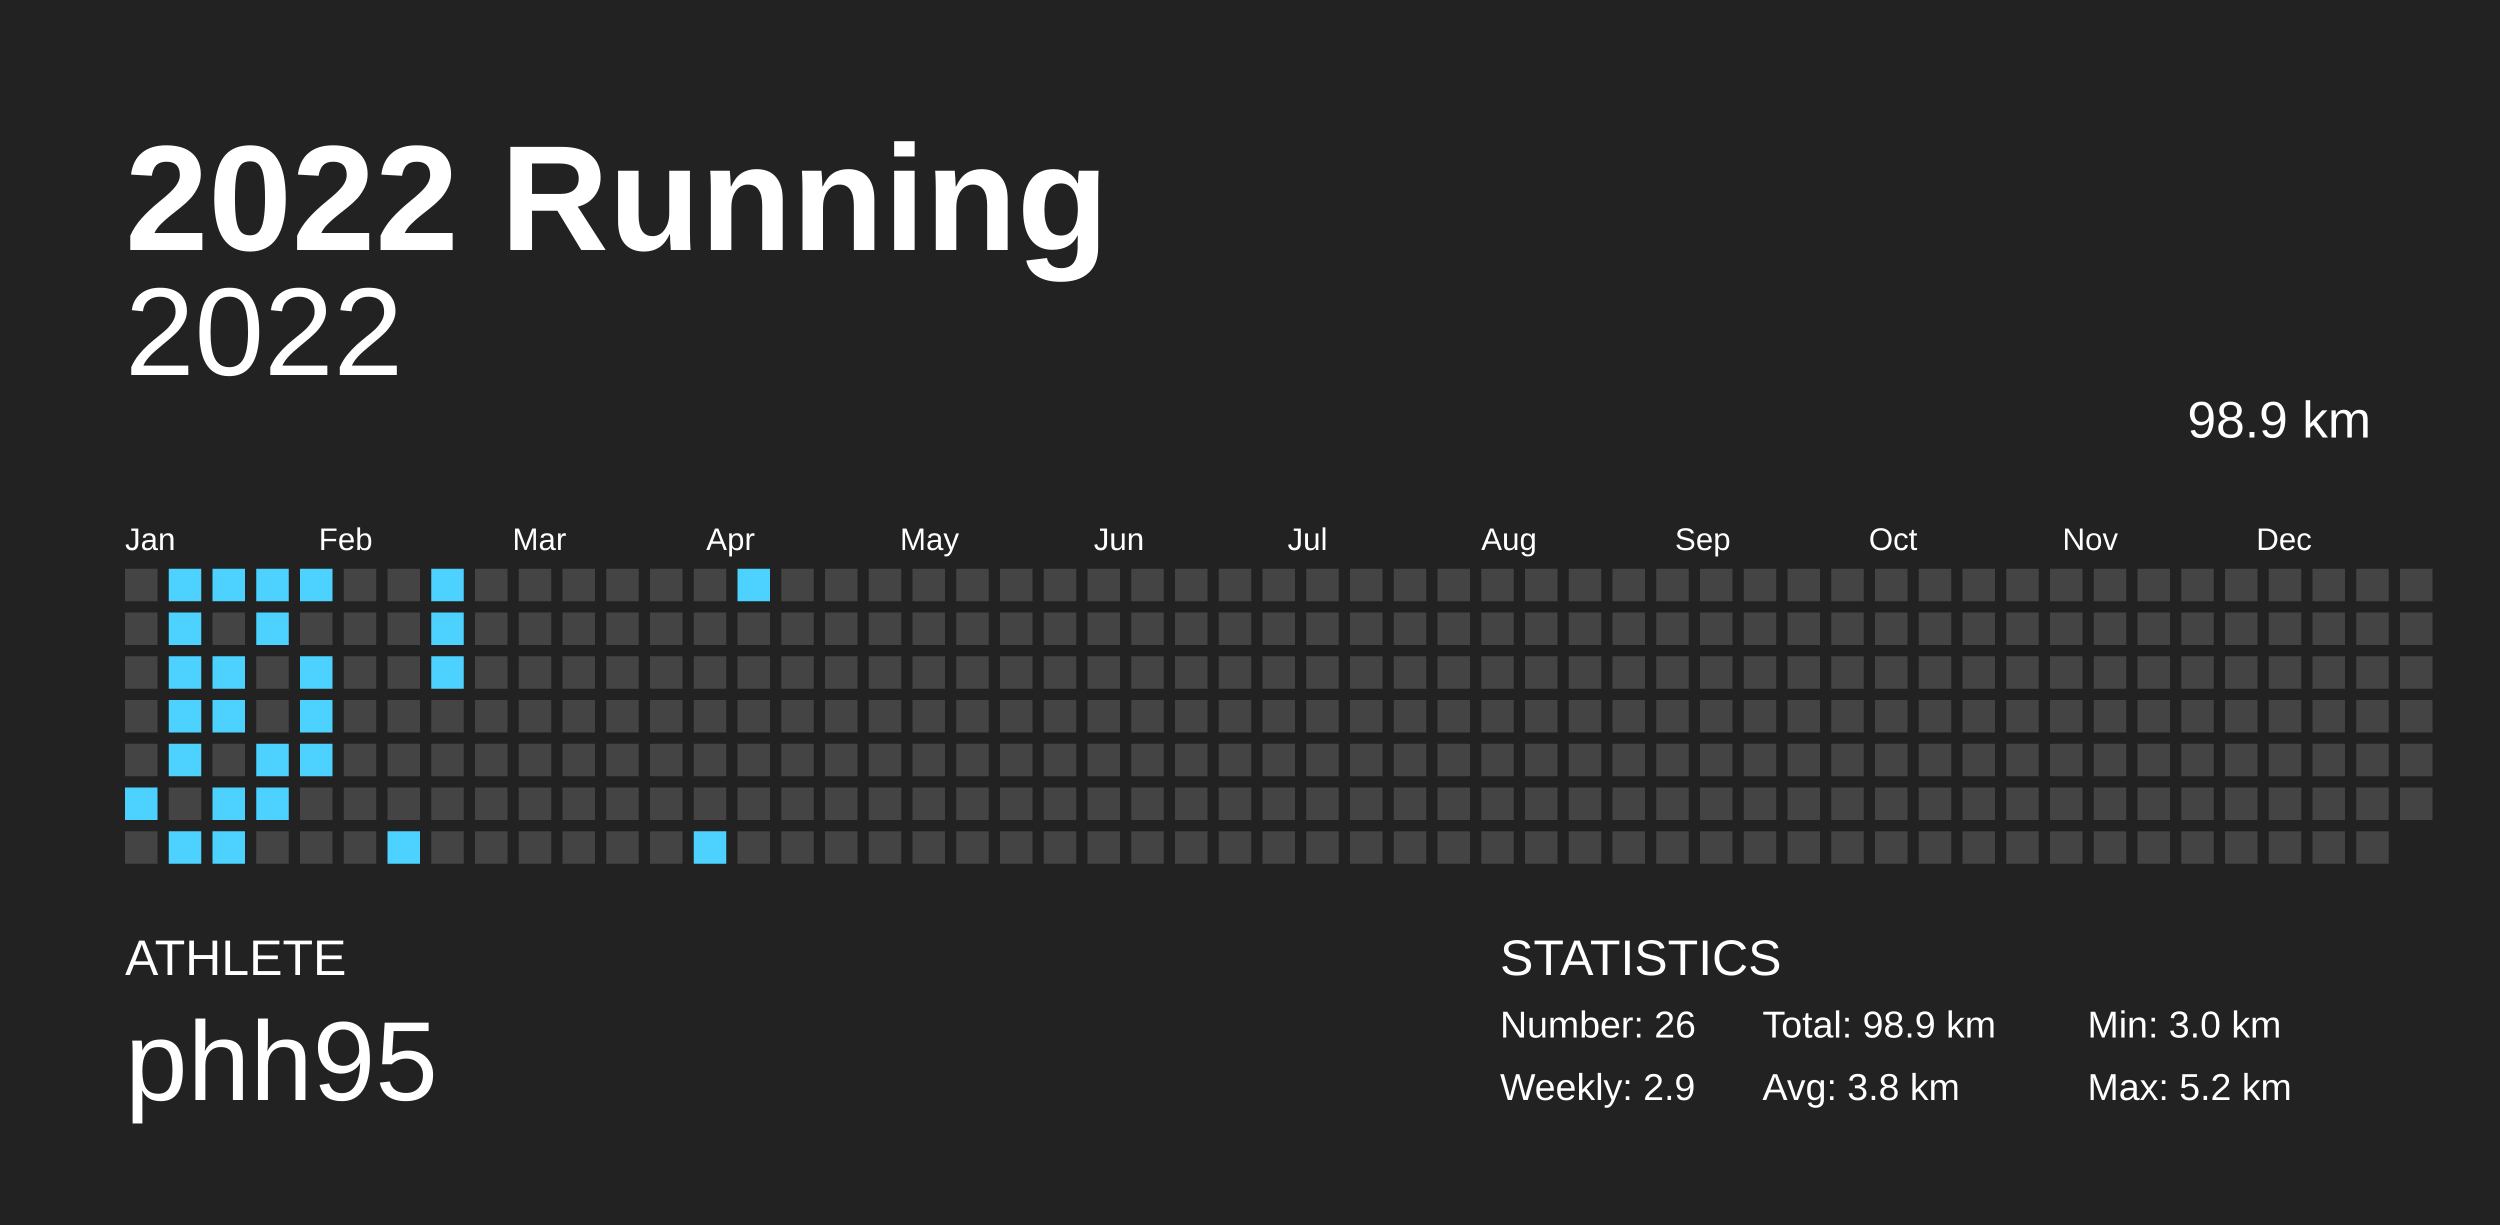
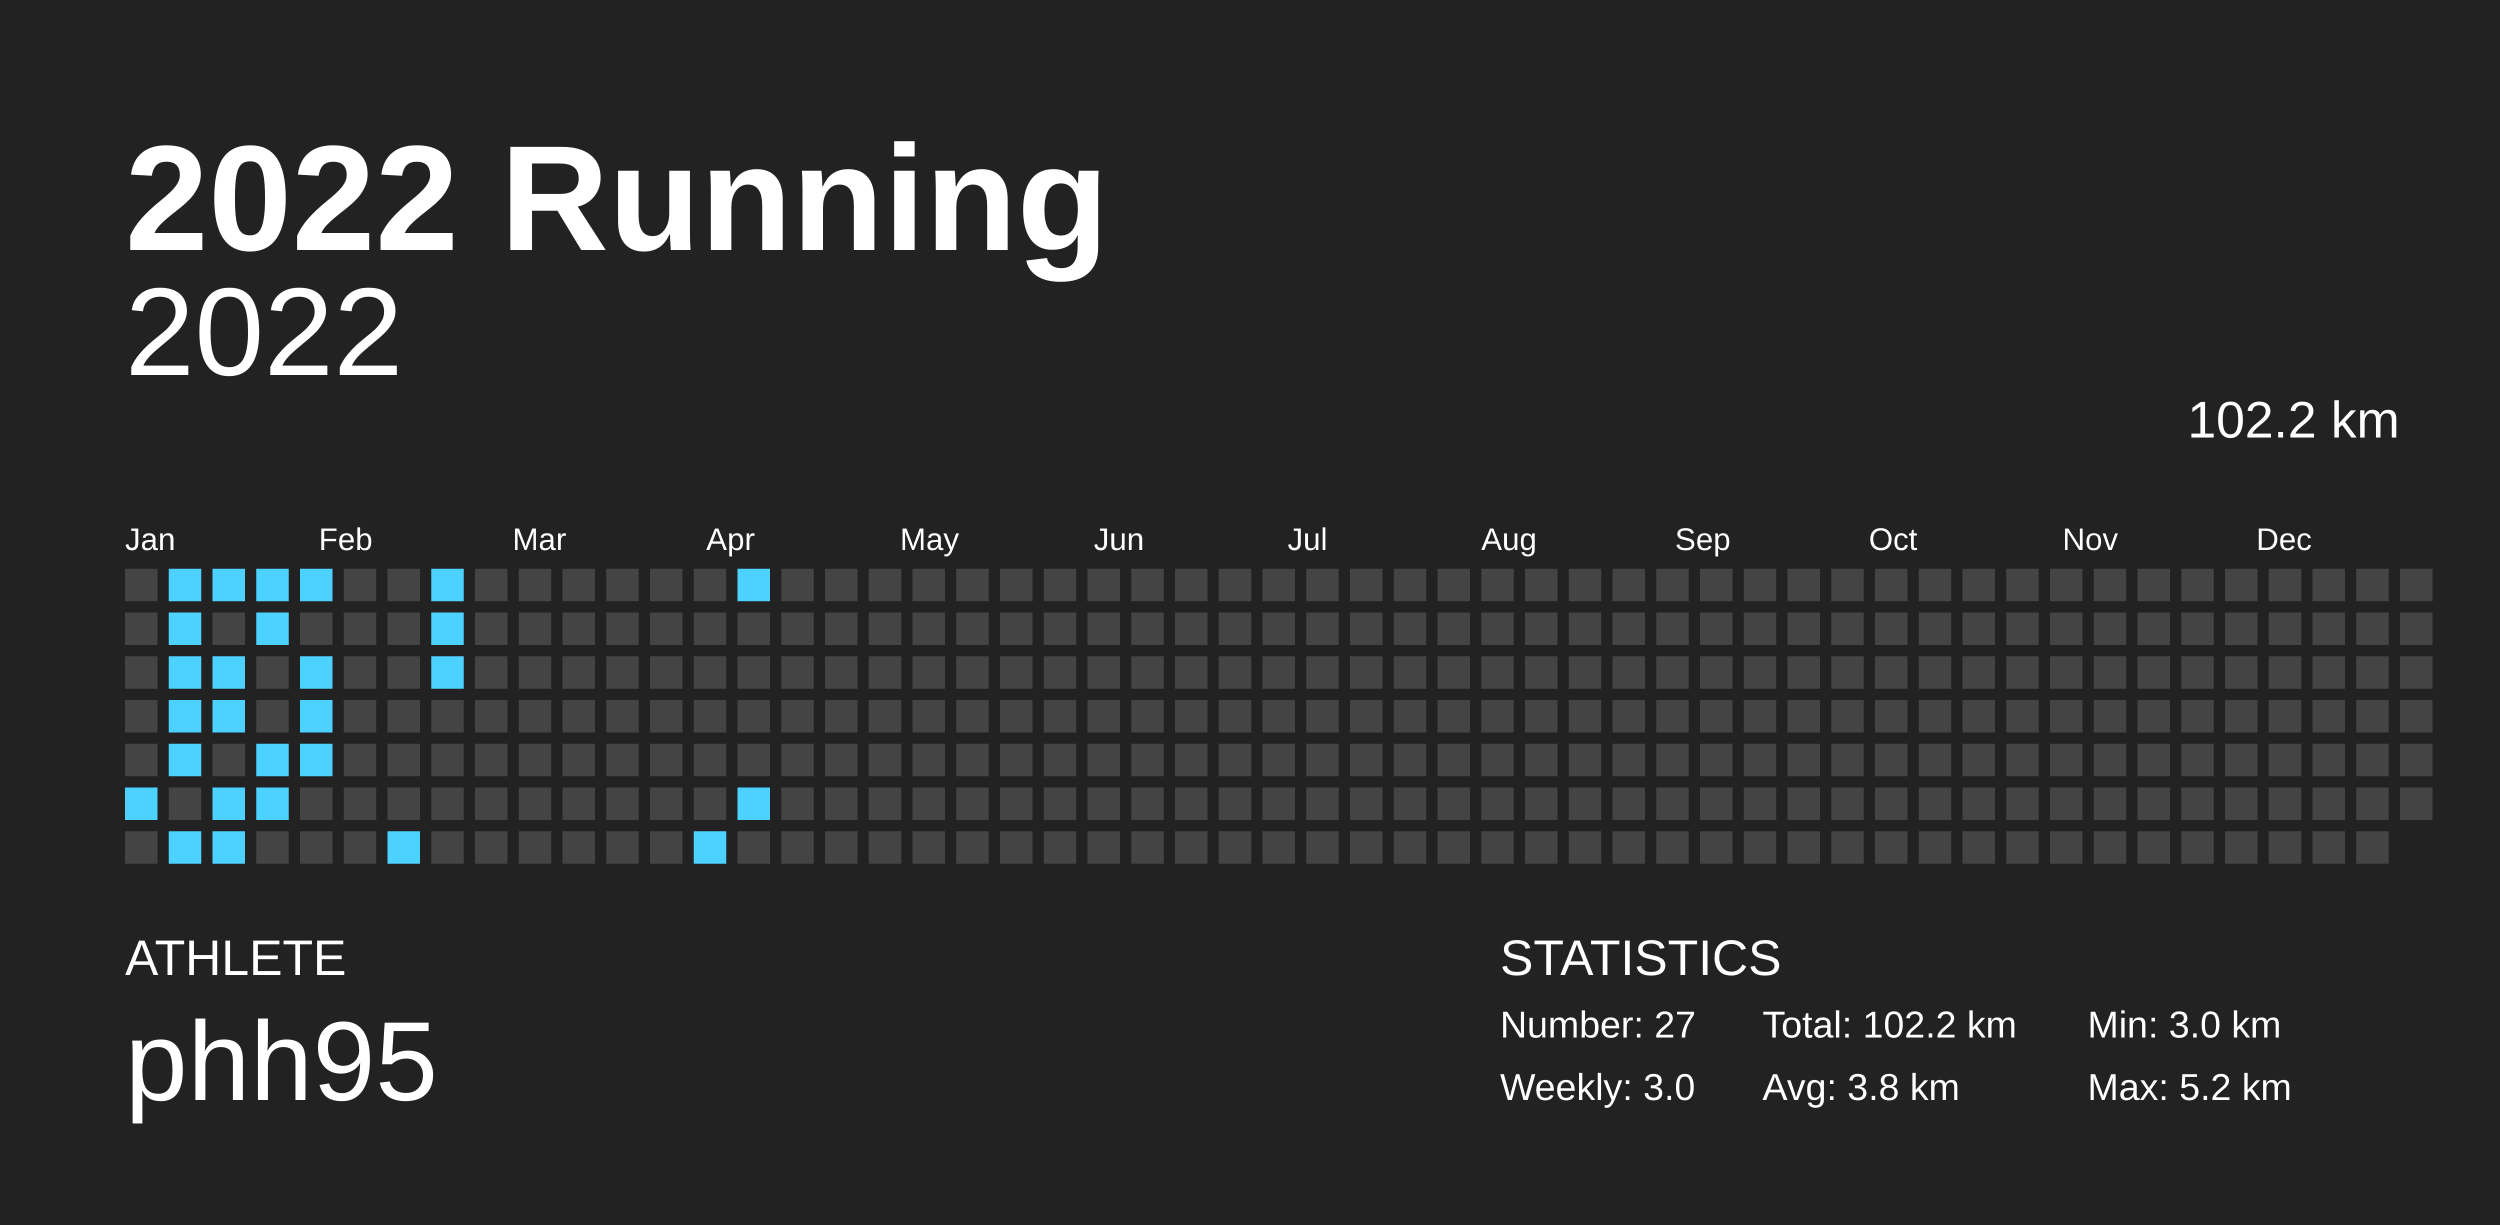
<svg xmlns="http://www.w3.org/2000/svg" baseProfile="full" height="98mm" version="1.1" viewBox="0,0,200,98" width="200mm">
  <defs />
  <rect fill="#222222" height="98" width="200" x="0" y="0" />
  <text fill="#FFFFFF" style="font-size:12px; font-family:Arial; font-weight:bold;" x="10" y="20">2022 Running</text>
  <text fill="#FFFFFF" style="font-size:4px; font-family:Arial" x="10" y="78">ATHLETE</text>
  <text fill="#FFFFFF" style="font-size:9px; font-family:Arial" x="10" y="88">phh95</text>
  <text fill="#FFFFFF" style="font-size:4px; font-family:Arial" x="120" y="78">STATISTICS</text>
-   <text fill="#FFFFFF" style="font-size:3px; font-family:Arial" x="120" y="83">Number: 26</text>
-   <text fill="#FFFFFF" style="font-size:3px; font-family:Arial" x="120" y="88">Weekly: 2.9</text>
-   <text fill="#FFFFFF" style="font-size:3px; font-family:Arial" x="141" y="83">Total: 98.9 km</text>
+   <text fill="#FFFFFF" style="font-size:3px; font-family:Arial" x="120" y="83">Number: 27</text>
+   <text fill="#FFFFFF" style="font-size:3px; font-family:Arial" x="120" y="88">Weekly: 3.0</text>
+   <text fill="#FFFFFF" style="font-size:3px; font-family:Arial" x="141" y="83">Total: 102.2 km</text>
  <text fill="#FFFFFF" style="font-size:3px; font-family:Arial" x="141" y="88">Avg: 3.8 km</text>
  <text fill="#FFFFFF" style="font-size:3px; font-family:Arial" x="167" y="83">Min: 3.0 km</text>
  <text fill="#FFFFFF" style="font-size:3px; font-family:Arial" x="167" y="88">Max: 5.2 km</text>
  <text alignment-baseline="hanging" fill="#FFFFFF" style="font-size:10.0px; font-family:Arial;" x="10" y="30">2022</text>
-   <text alignment-baseline="hanging" fill="#FFFFFF" style="font-size:4.125px; font-family:Arial;" x="175" y="35">98.9 km</text>
+   <text alignment-baseline="hanging" fill="#FFFFFF" style="font-size:4.125px; font-family:Arial;" x="175" y="35">102.2 km</text>
  <text fill="#FFFFFF" style="font-size:2.5px; font-family:Arial" x="10.0" y="44">Jan</text>
  <text fill="#FFFFFF" style="font-size:2.5px; font-family:Arial" x="25.5" y="44">Feb</text>
  <text fill="#FFFFFF" style="font-size:2.5px; font-family:Arial" x="41.0" y="44">Mar</text>
  <text fill="#FFFFFF" style="font-size:2.5px; font-family:Arial" x="56.5" y="44">Apr</text>
  <text fill="#FFFFFF" style="font-size:2.5px; font-family:Arial" x="72.0" y="44">May</text>
  <text fill="#FFFFFF" style="font-size:2.5px; font-family:Arial" x="87.5" y="44">Jun</text>
  <text fill="#FFFFFF" style="font-size:2.5px; font-family:Arial" x="103.0" y="44">Jul</text>
  <text fill="#FFFFFF" style="font-size:2.5px; font-family:Arial" x="118.5" y="44">Aug</text>
  <text fill="#FFFFFF" style="font-size:2.5px; font-family:Arial" x="134.0" y="44">Sep</text>
  <text fill="#FFFFFF" style="font-size:2.5px; font-family:Arial" x="149.5" y="44">Oct</text>
  <text fill="#FFFFFF" style="font-size:2.5px; font-family:Arial" x="165.0" y="44">Nov</text>
  <text fill="#FFFFFF" style="font-size:2.5px; font-family:Arial" x="180.5" y="44">Dec</text>
  <rect fill="#444444" height="2.6" width="2.6" x="10.0" y="45.5" />
  <rect fill="#444444" height="2.6" width="2.6" x="10.0" y="49.0" />
  <rect fill="#444444" height="2.6" width="2.6" x="10.0" y="52.5" />
  <rect fill="#444444" height="2.6" width="2.6" x="10.0" y="56.0" />
  <rect fill="#444444" height="2.6" width="2.6" x="10.0" y="59.5" />
  <rect fill="#4dd2ff" height="2.6" width="2.6" x="10.0" y="63.0" />
  <rect fill="#444444" height="2.6" width="2.6" x="10.0" y="66.5" />
  <rect fill="#4dd2ff" height="2.6" width="2.6" x="13.5" y="45.5" />
  <rect fill="#4dd2ff" height="2.6" width="2.6" x="13.5" y="49.0" />
  <rect fill="#4dd2ff" height="2.6" width="2.6" x="13.5" y="52.5" />
  <rect fill="#4dd2ff" height="2.6" width="2.6" x="13.5" y="56.0" />
  <rect fill="#4dd2ff" height="2.6" width="2.6" x="13.5" y="59.5" />
  <rect fill="#444444" height="2.6" width="2.6" x="13.5" y="63.0" />
  <rect fill="#4dd2ff" height="2.6" width="2.6" x="13.5" y="66.5" />
  <rect fill="#4dd2ff" height="2.6" width="2.6" x="17.0" y="45.5" />
  <rect fill="#444444" height="2.6" width="2.6" x="17.0" y="49.0" />
  <rect fill="#4dd2ff" height="2.6" width="2.6" x="17.0" y="52.5" />
  <rect fill="#4dd2ff" height="2.6" width="2.6" x="17.0" y="56.0" />
  <rect fill="#444444" height="2.6" width="2.6" x="17.0" y="59.5" />
  <rect fill="#4dd2ff" height="2.6" width="2.6" x="17.0" y="63.0" />
  <rect fill="#4dd2ff" height="2.6" width="2.6" x="17.0" y="66.5" />
  <rect fill="#4dd2ff" height="2.6" width="2.6" x="20.5" y="45.5" />
  <rect fill="#4dd2ff" height="2.6" width="2.6" x="20.5" y="49.0" />
  <rect fill="#444444" height="2.6" width="2.6" x="20.5" y="52.5" />
  <rect fill="#444444" height="2.6" width="2.6" x="20.5" y="56.0" />
  <rect fill="#4dd2ff" height="2.6" width="2.6" x="20.5" y="59.5" />
  <rect fill="#4dd2ff" height="2.6" width="2.6" x="20.5" y="63.0" />
  <rect fill="#444444" height="2.6" width="2.6" x="20.5" y="66.5" />
  <rect fill="#4dd2ff" height="2.6" width="2.6" x="24.0" y="45.5" />
  <rect fill="#444444" height="2.6" width="2.6" x="24.0" y="49.0" />
  <rect fill="#4dd2ff" height="2.6" width="2.6" x="24.0" y="52.5" />
  <rect fill="#4dd2ff" height="2.6" width="2.6" x="24.0" y="56.0" />
  <rect fill="#4dd2ff" height="2.6" width="2.6" x="24.0" y="59.5" />
  <rect fill="#444444" height="2.6" width="2.6" x="24.0" y="63.0" />
  <rect fill="#444444" height="2.6" width="2.6" x="24.0" y="66.5" />
  <rect fill="#444444" height="2.6" width="2.6" x="27.5" y="45.5" />
  <rect fill="#444444" height="2.6" width="2.6" x="27.5" y="49.0" />
  <rect fill="#444444" height="2.6" width="2.6" x="27.5" y="52.5" />
  <rect fill="#444444" height="2.6" width="2.6" x="27.5" y="56.0" />
  <rect fill="#444444" height="2.6" width="2.6" x="27.5" y="59.5" />
  <rect fill="#444444" height="2.6" width="2.6" x="27.5" y="63.0" />
  <rect fill="#444444" height="2.6" width="2.6" x="27.5" y="66.5" />
  <rect fill="#444444" height="2.6" width="2.6" x="31.0" y="45.5" />
  <rect fill="#444444" height="2.6" width="2.6" x="31.0" y="49.0" />
  <rect fill="#444444" height="2.6" width="2.6" x="31.0" y="52.5" />
  <rect fill="#444444" height="2.6" width="2.6" x="31.0" y="56.0" />
  <rect fill="#444444" height="2.6" width="2.6" x="31.0" y="59.5" />
  <rect fill="#444444" height="2.6" width="2.6" x="31.0" y="63.0" />
  <rect fill="#4dd2ff" height="2.6" width="2.6" x="31.0" y="66.5" />
  <rect fill="#4dd2ff" height="2.6" width="2.6" x="34.5" y="45.5" />
  <rect fill="#4dd2ff" height="2.6" width="2.6" x="34.5" y="49.0" />
  <rect fill="#4dd2ff" height="2.6" width="2.6" x="34.5" y="52.5" />
  <rect fill="#444444" height="2.6" width="2.6" x="34.5" y="56.0" />
  <rect fill="#444444" height="2.6" width="2.6" x="34.5" y="59.5" />
  <rect fill="#444444" height="2.6" width="2.6" x="34.5" y="63.0" />
  <rect fill="#444444" height="2.6" width="2.6" x="34.5" y="66.5" />
  <rect fill="#444444" height="2.6" width="2.6" x="38.0" y="45.5" />
  <rect fill="#444444" height="2.6" width="2.6" x="38.0" y="49.0" />
  <rect fill="#444444" height="2.6" width="2.6" x="38.0" y="52.5" />
  <rect fill="#444444" height="2.6" width="2.6" x="38.0" y="56.0" />
  <rect fill="#444444" height="2.6" width="2.6" x="38.0" y="59.5" />
  <rect fill="#444444" height="2.6" width="2.6" x="38.0" y="63.0" />
  <rect fill="#444444" height="2.6" width="2.6" x="38.0" y="66.5" />
  <rect fill="#444444" height="2.6" width="2.6" x="41.5" y="45.5" />
  <rect fill="#444444" height="2.6" width="2.6" x="41.5" y="49.0" />
  <rect fill="#444444" height="2.6" width="2.6" x="41.5" y="52.5" />
  <rect fill="#444444" height="2.6" width="2.6" x="41.5" y="56.0" />
  <rect fill="#444444" height="2.6" width="2.6" x="41.5" y="59.5" />
  <rect fill="#444444" height="2.6" width="2.6" x="41.5" y="63.0" />
  <rect fill="#444444" height="2.6" width="2.6" x="41.5" y="66.5" />
  <rect fill="#444444" height="2.6" width="2.6" x="45.0" y="45.5" />
  <rect fill="#444444" height="2.6" width="2.6" x="45.0" y="49.0" />
  <rect fill="#444444" height="2.6" width="2.6" x="45.0" y="52.5" />
  <rect fill="#444444" height="2.6" width="2.6" x="45.0" y="56.0" />
  <rect fill="#444444" height="2.6" width="2.6" x="45.0" y="59.5" />
  <rect fill="#444444" height="2.6" width="2.6" x="45.0" y="63.0" />
  <rect fill="#444444" height="2.6" width="2.6" x="45.0" y="66.5" />
  <rect fill="#444444" height="2.6" width="2.6" x="48.5" y="45.5" />
  <rect fill="#444444" height="2.6" width="2.6" x="48.5" y="49.0" />
  <rect fill="#444444" height="2.6" width="2.6" x="48.5" y="52.5" />
  <rect fill="#444444" height="2.6" width="2.6" x="48.5" y="56.0" />
  <rect fill="#444444" height="2.6" width="2.6" x="48.5" y="59.5" />
  <rect fill="#444444" height="2.6" width="2.6" x="48.5" y="63.0" />
  <rect fill="#444444" height="2.6" width="2.6" x="48.5" y="66.5" />
  <rect fill="#444444" height="2.6" width="2.6" x="52.0" y="45.5" />
  <rect fill="#444444" height="2.6" width="2.6" x="52.0" y="49.0" />
  <rect fill="#444444" height="2.6" width="2.6" x="52.0" y="52.5" />
  <rect fill="#444444" height="2.6" width="2.6" x="52.0" y="56.0" />
  <rect fill="#444444" height="2.6" width="2.6" x="52.0" y="59.5" />
  <rect fill="#444444" height="2.6" width="2.6" x="52.0" y="63.0" />
  <rect fill="#444444" height="2.6" width="2.6" x="52.0" y="66.5" />
  <rect fill="#444444" height="2.6" width="2.6" x="55.5" y="45.5" />
  <rect fill="#444444" height="2.6" width="2.6" x="55.5" y="49.0" />
  <rect fill="#444444" height="2.6" width="2.6" x="55.5" y="52.5" />
  <rect fill="#444444" height="2.6" width="2.6" x="55.5" y="56.0" />
  <rect fill="#444444" height="2.6" width="2.6" x="55.5" y="59.5" />
  <rect fill="#444444" height="2.6" width="2.6" x="55.5" y="63.0" />
  <rect fill="#4dd2ff" height="2.6" width="2.6" x="55.5" y="66.5" />
  <rect fill="#4dd2ff" height="2.6" width="2.6" x="59.0" y="45.5" />
  <rect fill="#444444" height="2.6" width="2.6" x="59.0" y="49.0" />
  <rect fill="#444444" height="2.6" width="2.6" x="59.0" y="52.5" />
  <rect fill="#444444" height="2.6" width="2.6" x="59.0" y="56.0" />
  <rect fill="#444444" height="2.6" width="2.6" x="59.0" y="59.5" />
-   <rect fill="#444444" height="2.6" width="2.6" x="59.0" y="63.0" />
+   <rect fill="#4dd2ff" height="2.6" width="2.6" x="59.0" y="63.0" />
  <rect fill="#444444" height="2.6" width="2.6" x="59.0" y="66.5" />
  <rect fill="#444444" height="2.6" width="2.6" x="62.5" y="45.5" />
  <rect fill="#444444" height="2.6" width="2.6" x="62.5" y="49.0" />
  <rect fill="#444444" height="2.6" width="2.6" x="62.5" y="52.5" />
  <rect fill="#444444" height="2.6" width="2.6" x="62.5" y="56.0" />
  <rect fill="#444444" height="2.6" width="2.6" x="62.5" y="59.5" />
  <rect fill="#444444" height="2.6" width="2.6" x="62.5" y="63.0" />
  <rect fill="#444444" height="2.6" width="2.6" x="62.5" y="66.5" />
  <rect fill="#444444" height="2.6" width="2.6" x="66.0" y="45.5" />
  <rect fill="#444444" height="2.6" width="2.6" x="66.0" y="49.0" />
  <rect fill="#444444" height="2.6" width="2.6" x="66.0" y="52.5" />
  <rect fill="#444444" height="2.6" width="2.6" x="66.0" y="56.0" />
  <rect fill="#444444" height="2.6" width="2.6" x="66.0" y="59.5" />
  <rect fill="#444444" height="2.6" width="2.6" x="66.0" y="63.0" />
  <rect fill="#444444" height="2.6" width="2.6" x="66.0" y="66.5" />
  <rect fill="#444444" height="2.6" width="2.6" x="69.5" y="45.5" />
  <rect fill="#444444" height="2.6" width="2.6" x="69.5" y="49.0" />
  <rect fill="#444444" height="2.6" width="2.6" x="69.5" y="52.5" />
  <rect fill="#444444" height="2.6" width="2.6" x="69.5" y="56.0" />
  <rect fill="#444444" height="2.6" width="2.6" x="69.5" y="59.5" />
  <rect fill="#444444" height="2.6" width="2.6" x="69.5" y="63.0" />
  <rect fill="#444444" height="2.6" width="2.6" x="69.5" y="66.5" />
  <rect fill="#444444" height="2.6" width="2.6" x="73.0" y="45.5" />
  <rect fill="#444444" height="2.6" width="2.6" x="73.0" y="49.0" />
  <rect fill="#444444" height="2.6" width="2.6" x="73.0" y="52.5" />
  <rect fill="#444444" height="2.6" width="2.6" x="73.0" y="56.0" />
  <rect fill="#444444" height="2.6" width="2.6" x="73.0" y="59.5" />
  <rect fill="#444444" height="2.6" width="2.6" x="73.0" y="63.0" />
  <rect fill="#444444" height="2.6" width="2.6" x="73.0" y="66.5" />
  <rect fill="#444444" height="2.6" width="2.6" x="76.5" y="45.5" />
  <rect fill="#444444" height="2.6" width="2.6" x="76.5" y="49.0" />
  <rect fill="#444444" height="2.6" width="2.6" x="76.5" y="52.5" />
  <rect fill="#444444" height="2.6" width="2.6" x="76.5" y="56.0" />
  <rect fill="#444444" height="2.6" width="2.6" x="76.5" y="59.5" />
  <rect fill="#444444" height="2.6" width="2.6" x="76.5" y="63.0" />
  <rect fill="#444444" height="2.6" width="2.6" x="76.5" y="66.5" />
  <rect fill="#444444" height="2.6" width="2.6" x="80.0" y="45.5" />
  <rect fill="#444444" height="2.6" width="2.6" x="80.0" y="49.0" />
  <rect fill="#444444" height="2.6" width="2.6" x="80.0" y="52.5" />
  <rect fill="#444444" height="2.6" width="2.6" x="80.0" y="56.0" />
  <rect fill="#444444" height="2.6" width="2.6" x="80.0" y="59.5" />
  <rect fill="#444444" height="2.6" width="2.6" x="80.0" y="63.0" />
  <rect fill="#444444" height="2.6" width="2.6" x="80.0" y="66.5" />
  <rect fill="#444444" height="2.6" width="2.6" x="83.5" y="45.5" />
  <rect fill="#444444" height="2.6" width="2.6" x="83.5" y="49.0" />
  <rect fill="#444444" height="2.6" width="2.6" x="83.5" y="52.5" />
  <rect fill="#444444" height="2.6" width="2.6" x="83.5" y="56.0" />
  <rect fill="#444444" height="2.6" width="2.6" x="83.5" y="59.5" />
  <rect fill="#444444" height="2.6" width="2.6" x="83.5" y="63.0" />
  <rect fill="#444444" height="2.6" width="2.6" x="83.5" y="66.5" />
  <rect fill="#444444" height="2.6" width="2.6" x="87.0" y="45.5" />
  <rect fill="#444444" height="2.6" width="2.6" x="87.0" y="49.0" />
  <rect fill="#444444" height="2.6" width="2.6" x="87.0" y="52.5" />
  <rect fill="#444444" height="2.6" width="2.6" x="87.0" y="56.0" />
  <rect fill="#444444" height="2.6" width="2.6" x="87.0" y="59.5" />
  <rect fill="#444444" height="2.6" width="2.6" x="87.0" y="63.0" />
  <rect fill="#444444" height="2.6" width="2.6" x="87.0" y="66.5" />
  <rect fill="#444444" height="2.6" width="2.6" x="90.5" y="45.5" />
  <rect fill="#444444" height="2.6" width="2.6" x="90.5" y="49.0" />
  <rect fill="#444444" height="2.6" width="2.6" x="90.5" y="52.5" />
  <rect fill="#444444" height="2.6" width="2.6" x="90.5" y="56.0" />
  <rect fill="#444444" height="2.6" width="2.6" x="90.5" y="59.5" />
  <rect fill="#444444" height="2.6" width="2.6" x="90.5" y="63.0" />
  <rect fill="#444444" height="2.6" width="2.6" x="90.5" y="66.5" />
  <rect fill="#444444" height="2.6" width="2.6" x="94.0" y="45.5" />
  <rect fill="#444444" height="2.6" width="2.6" x="94.0" y="49.0" />
  <rect fill="#444444" height="2.6" width="2.6" x="94.0" y="52.5" />
  <rect fill="#444444" height="2.6" width="2.6" x="94.0" y="56.0" />
  <rect fill="#444444" height="2.6" width="2.6" x="94.0" y="59.5" />
  <rect fill="#444444" height="2.6" width="2.6" x="94.0" y="63.0" />
  <rect fill="#444444" height="2.6" width="2.6" x="94.0" y="66.5" />
  <rect fill="#444444" height="2.6" width="2.6" x="97.5" y="45.5" />
  <rect fill="#444444" height="2.6" width="2.6" x="97.5" y="49.0" />
  <rect fill="#444444" height="2.6" width="2.6" x="97.5" y="52.5" />
  <rect fill="#444444" height="2.6" width="2.6" x="97.5" y="56.0" />
  <rect fill="#444444" height="2.6" width="2.6" x="97.5" y="59.5" />
  <rect fill="#444444" height="2.6" width="2.6" x="97.5" y="63.0" />
  <rect fill="#444444" height="2.6" width="2.6" x="97.5" y="66.5" />
  <rect fill="#444444" height="2.6" width="2.6" x="101.0" y="45.5" />
  <rect fill="#444444" height="2.6" width="2.6" x="101.0" y="49.0" />
  <rect fill="#444444" height="2.6" width="2.6" x="101.0" y="52.5" />
  <rect fill="#444444" height="2.6" width="2.6" x="101.0" y="56.0" />
  <rect fill="#444444" height="2.6" width="2.6" x="101.0" y="59.5" />
  <rect fill="#444444" height="2.6" width="2.6" x="101.0" y="63.0" />
  <rect fill="#444444" height="2.6" width="2.6" x="101.0" y="66.5" />
  <rect fill="#444444" height="2.6" width="2.6" x="104.5" y="45.5" />
  <rect fill="#444444" height="2.6" width="2.6" x="104.5" y="49.0" />
  <rect fill="#444444" height="2.6" width="2.6" x="104.5" y="52.5" />
  <rect fill="#444444" height="2.6" width="2.6" x="104.5" y="56.0" />
  <rect fill="#444444" height="2.6" width="2.6" x="104.5" y="59.5" />
  <rect fill="#444444" height="2.6" width="2.6" x="104.5" y="63.0" />
  <rect fill="#444444" height="2.6" width="2.6" x="104.5" y="66.5" />
  <rect fill="#444444" height="2.6" width="2.6" x="108.0" y="45.5" />
  <rect fill="#444444" height="2.6" width="2.6" x="108.0" y="49.0" />
  <rect fill="#444444" height="2.6" width="2.6" x="108.0" y="52.5" />
  <rect fill="#444444" height="2.6" width="2.6" x="108.0" y="56.0" />
  <rect fill="#444444" height="2.6" width="2.6" x="108.0" y="59.5" />
  <rect fill="#444444" height="2.6" width="2.6" x="108.0" y="63.0" />
  <rect fill="#444444" height="2.6" width="2.6" x="108.0" y="66.5" />
  <rect fill="#444444" height="2.6" width="2.6" x="111.5" y="45.5" />
  <rect fill="#444444" height="2.6" width="2.6" x="111.5" y="49.0" />
  <rect fill="#444444" height="2.6" width="2.6" x="111.5" y="52.5" />
  <rect fill="#444444" height="2.6" width="2.6" x="111.5" y="56.0" />
  <rect fill="#444444" height="2.6" width="2.6" x="111.5" y="59.5" />
  <rect fill="#444444" height="2.6" width="2.6" x="111.5" y="63.0" />
  <rect fill="#444444" height="2.6" width="2.6" x="111.5" y="66.5" />
  <rect fill="#444444" height="2.6" width="2.6" x="115.0" y="45.5" />
  <rect fill="#444444" height="2.6" width="2.6" x="115.0" y="49.0" />
  <rect fill="#444444" height="2.6" width="2.6" x="115.0" y="52.5" />
  <rect fill="#444444" height="2.6" width="2.6" x="115.0" y="56.0" />
  <rect fill="#444444" height="2.6" width="2.6" x="115.0" y="59.5" />
  <rect fill="#444444" height="2.6" width="2.6" x="115.0" y="63.0" />
  <rect fill="#444444" height="2.6" width="2.6" x="115.0" y="66.5" />
  <rect fill="#444444" height="2.6" width="2.6" x="118.5" y="45.5" />
  <rect fill="#444444" height="2.6" width="2.6" x="118.5" y="49.0" />
  <rect fill="#444444" height="2.6" width="2.6" x="118.5" y="52.5" />
  <rect fill="#444444" height="2.6" width="2.6" x="118.5" y="56.0" />
  <rect fill="#444444" height="2.6" width="2.6" x="118.5" y="59.5" />
  <rect fill="#444444" height="2.6" width="2.6" x="118.5" y="63.0" />
  <rect fill="#444444" height="2.6" width="2.6" x="118.5" y="66.5" />
  <rect fill="#444444" height="2.6" width="2.6" x="122.0" y="45.5" />
  <rect fill="#444444" height="2.6" width="2.6" x="122.0" y="49.0" />
  <rect fill="#444444" height="2.6" width="2.6" x="122.0" y="52.5" />
  <rect fill="#444444" height="2.6" width="2.6" x="122.0" y="56.0" />
  <rect fill="#444444" height="2.6" width="2.6" x="122.0" y="59.5" />
  <rect fill="#444444" height="2.6" width="2.6" x="122.0" y="63.0" />
  <rect fill="#444444" height="2.6" width="2.6" x="122.0" y="66.5" />
  <rect fill="#444444" height="2.6" width="2.6" x="125.5" y="45.5" />
  <rect fill="#444444" height="2.6" width="2.6" x="125.5" y="49.0" />
  <rect fill="#444444" height="2.6" width="2.6" x="125.5" y="52.5" />
  <rect fill="#444444" height="2.6" width="2.6" x="125.5" y="56.0" />
  <rect fill="#444444" height="2.6" width="2.6" x="125.5" y="59.5" />
  <rect fill="#444444" height="2.6" width="2.6" x="125.5" y="63.0" />
  <rect fill="#444444" height="2.6" width="2.6" x="125.5" y="66.5" />
  <rect fill="#444444" height="2.6" width="2.6" x="129.0" y="45.5" />
  <rect fill="#444444" height="2.6" width="2.6" x="129.0" y="49.0" />
  <rect fill="#444444" height="2.6" width="2.6" x="129.0" y="52.5" />
  <rect fill="#444444" height="2.6" width="2.6" x="129.0" y="56.0" />
  <rect fill="#444444" height="2.6" width="2.6" x="129.0" y="59.5" />
  <rect fill="#444444" height="2.6" width="2.6" x="129.0" y="63.0" />
  <rect fill="#444444" height="2.6" width="2.6" x="129.0" y="66.5" />
  <rect fill="#444444" height="2.6" width="2.6" x="132.5" y="45.5" />
  <rect fill="#444444" height="2.6" width="2.6" x="132.5" y="49.0" />
  <rect fill="#444444" height="2.6" width="2.6" x="132.5" y="52.5" />
  <rect fill="#444444" height="2.6" width="2.6" x="132.5" y="56.0" />
  <rect fill="#444444" height="2.6" width="2.6" x="132.5" y="59.5" />
  <rect fill="#444444" height="2.6" width="2.6" x="132.5" y="63.0" />
  <rect fill="#444444" height="2.6" width="2.6" x="132.5" y="66.5" />
  <rect fill="#444444" height="2.6" width="2.6" x="136.0" y="45.5" />
  <rect fill="#444444" height="2.6" width="2.6" x="136.0" y="49.0" />
  <rect fill="#444444" height="2.6" width="2.6" x="136.0" y="52.5" />
  <rect fill="#444444" height="2.6" width="2.6" x="136.0" y="56.0" />
  <rect fill="#444444" height="2.6" width="2.6" x="136.0" y="59.5" />
  <rect fill="#444444" height="2.6" width="2.6" x="136.0" y="63.0" />
  <rect fill="#444444" height="2.6" width="2.6" x="136.0" y="66.5" />
  <rect fill="#444444" height="2.6" width="2.6" x="139.5" y="45.5" />
  <rect fill="#444444" height="2.6" width="2.6" x="139.5" y="49.0" />
  <rect fill="#444444" height="2.6" width="2.6" x="139.5" y="52.5" />
  <rect fill="#444444" height="2.6" width="2.6" x="139.5" y="56.0" />
  <rect fill="#444444" height="2.6" width="2.6" x="139.5" y="59.5" />
  <rect fill="#444444" height="2.6" width="2.6" x="139.5" y="63.0" />
  <rect fill="#444444" height="2.6" width="2.6" x="139.5" y="66.5" />
  <rect fill="#444444" height="2.6" width="2.6" x="143.0" y="45.5" />
  <rect fill="#444444" height="2.6" width="2.6" x="143.0" y="49.0" />
  <rect fill="#444444" height="2.6" width="2.6" x="143.0" y="52.5" />
  <rect fill="#444444" height="2.6" width="2.6" x="143.0" y="56.0" />
  <rect fill="#444444" height="2.6" width="2.6" x="143.0" y="59.5" />
  <rect fill="#444444" height="2.6" width="2.6" x="143.0" y="63.0" />
  <rect fill="#444444" height="2.6" width="2.6" x="143.0" y="66.5" />
  <rect fill="#444444" height="2.6" width="2.6" x="146.5" y="45.5" />
  <rect fill="#444444" height="2.6" width="2.6" x="146.5" y="49.0" />
  <rect fill="#444444" height="2.6" width="2.6" x="146.5" y="52.5" />
  <rect fill="#444444" height="2.6" width="2.6" x="146.5" y="56.0" />
  <rect fill="#444444" height="2.6" width="2.6" x="146.5" y="59.5" />
  <rect fill="#444444" height="2.6" width="2.6" x="146.5" y="63.0" />
  <rect fill="#444444" height="2.6" width="2.6" x="146.5" y="66.5" />
  <rect fill="#444444" height="2.6" width="2.6" x="150.0" y="45.5" />
  <rect fill="#444444" height="2.6" width="2.6" x="150.0" y="49.0" />
  <rect fill="#444444" height="2.6" width="2.6" x="150.0" y="52.5" />
  <rect fill="#444444" height="2.6" width="2.6" x="150.0" y="56.0" />
  <rect fill="#444444" height="2.6" width="2.6" x="150.0" y="59.5" />
  <rect fill="#444444" height="2.6" width="2.6" x="150.0" y="63.0" />
  <rect fill="#444444" height="2.6" width="2.6" x="150.0" y="66.5" />
  <rect fill="#444444" height="2.6" width="2.6" x="153.5" y="45.5" />
  <rect fill="#444444" height="2.6" width="2.6" x="153.5" y="49.0" />
  <rect fill="#444444" height="2.6" width="2.6" x="153.5" y="52.5" />
  <rect fill="#444444" height="2.6" width="2.6" x="153.5" y="56.0" />
  <rect fill="#444444" height="2.6" width="2.6" x="153.5" y="59.5" />
  <rect fill="#444444" height="2.6" width="2.6" x="153.5" y="63.0" />
  <rect fill="#444444" height="2.6" width="2.6" x="153.5" y="66.5" />
  <rect fill="#444444" height="2.6" width="2.6" x="157.0" y="45.5" />
  <rect fill="#444444" height="2.6" width="2.6" x="157.0" y="49.0" />
  <rect fill="#444444" height="2.6" width="2.6" x="157.0" y="52.5" />
  <rect fill="#444444" height="2.6" width="2.6" x="157.0" y="56.0" />
  <rect fill="#444444" height="2.6" width="2.6" x="157.0" y="59.5" />
  <rect fill="#444444" height="2.6" width="2.6" x="157.0" y="63.0" />
  <rect fill="#444444" height="2.6" width="2.6" x="157.0" y="66.5" />
  <rect fill="#444444" height="2.6" width="2.6" x="160.5" y="45.5" />
  <rect fill="#444444" height="2.6" width="2.6" x="160.5" y="49.0" />
  <rect fill="#444444" height="2.6" width="2.6" x="160.5" y="52.5" />
  <rect fill="#444444" height="2.6" width="2.6" x="160.5" y="56.0" />
  <rect fill="#444444" height="2.6" width="2.6" x="160.5" y="59.5" />
  <rect fill="#444444" height="2.6" width="2.6" x="160.5" y="63.0" />
  <rect fill="#444444" height="2.6" width="2.6" x="160.5" y="66.5" />
  <rect fill="#444444" height="2.6" width="2.6" x="164.0" y="45.5" />
  <rect fill="#444444" height="2.6" width="2.6" x="164.0" y="49.0" />
  <rect fill="#444444" height="2.6" width="2.6" x="164.0" y="52.5" />
  <rect fill="#444444" height="2.6" width="2.6" x="164.0" y="56.0" />
  <rect fill="#444444" height="2.6" width="2.6" x="164.0" y="59.5" />
  <rect fill="#444444" height="2.6" width="2.6" x="164.0" y="63.0" />
  <rect fill="#444444" height="2.6" width="2.6" x="164.0" y="66.5" />
  <rect fill="#444444" height="2.6" width="2.6" x="167.5" y="45.5" />
  <rect fill="#444444" height="2.6" width="2.6" x="167.5" y="49.0" />
  <rect fill="#444444" height="2.6" width="2.6" x="167.5" y="52.5" />
  <rect fill="#444444" height="2.6" width="2.6" x="167.5" y="56.0" />
  <rect fill="#444444" height="2.6" width="2.6" x="167.5" y="59.5" />
  <rect fill="#444444" height="2.6" width="2.6" x="167.5" y="63.0" />
  <rect fill="#444444" height="2.6" width="2.6" x="167.5" y="66.5" />
  <rect fill="#444444" height="2.6" width="2.6" x="171.0" y="45.5" />
  <rect fill="#444444" height="2.6" width="2.6" x="171.0" y="49.0" />
  <rect fill="#444444" height="2.6" width="2.6" x="171.0" y="52.5" />
  <rect fill="#444444" height="2.6" width="2.6" x="171.0" y="56.0" />
  <rect fill="#444444" height="2.6" width="2.6" x="171.0" y="59.5" />
  <rect fill="#444444" height="2.6" width="2.6" x="171.0" y="63.0" />
  <rect fill="#444444" height="2.6" width="2.6" x="171.0" y="66.5" />
  <rect fill="#444444" height="2.6" width="2.6" x="174.5" y="45.5" />
  <rect fill="#444444" height="2.6" width="2.6" x="174.5" y="49.0" />
  <rect fill="#444444" height="2.6" width="2.6" x="174.5" y="52.5" />
  <rect fill="#444444" height="2.6" width="2.6" x="174.5" y="56.0" />
  <rect fill="#444444" height="2.6" width="2.6" x="174.5" y="59.5" />
  <rect fill="#444444" height="2.6" width="2.6" x="174.5" y="63.0" />
  <rect fill="#444444" height="2.6" width="2.6" x="174.5" y="66.5" />
  <rect fill="#444444" height="2.6" width="2.6" x="178.0" y="45.5" />
  <rect fill="#444444" height="2.6" width="2.6" x="178.0" y="49.0" />
  <rect fill="#444444" height="2.6" width="2.6" x="178.0" y="52.5" />
  <rect fill="#444444" height="2.6" width="2.6" x="178.0" y="56.0" />
  <rect fill="#444444" height="2.6" width="2.6" x="178.0" y="59.5" />
  <rect fill="#444444" height="2.6" width="2.6" x="178.0" y="63.0" />
  <rect fill="#444444" height="2.6" width="2.6" x="178.0" y="66.5" />
  <rect fill="#444444" height="2.6" width="2.6" x="181.5" y="45.5" />
  <rect fill="#444444" height="2.6" width="2.6" x="181.5" y="49.0" />
  <rect fill="#444444" height="2.6" width="2.6" x="181.5" y="52.5" />
  <rect fill="#444444" height="2.6" width="2.6" x="181.5" y="56.0" />
  <rect fill="#444444" height="2.6" width="2.6" x="181.5" y="59.5" />
  <rect fill="#444444" height="2.6" width="2.6" x="181.5" y="63.0" />
  <rect fill="#444444" height="2.6" width="2.6" x="181.5" y="66.5" />
  <rect fill="#444444" height="2.6" width="2.6" x="185.0" y="45.5" />
  <rect fill="#444444" height="2.6" width="2.6" x="185.0" y="49.0" />
  <rect fill="#444444" height="2.6" width="2.6" x="185.0" y="52.5" />
  <rect fill="#444444" height="2.6" width="2.6" x="185.0" y="56.0" />
  <rect fill="#444444" height="2.6" width="2.6" x="185.0" y="59.5" />
  <rect fill="#444444" height="2.6" width="2.6" x="185.0" y="63.0" />
  <rect fill="#444444" height="2.6" width="2.6" x="185.0" y="66.5" />
  <rect fill="#444444" height="2.6" width="2.6" x="188.5" y="45.5" />
  <rect fill="#444444" height="2.6" width="2.6" x="188.5" y="49.0" />
  <rect fill="#444444" height="2.6" width="2.6" x="188.5" y="52.5" />
  <rect fill="#444444" height="2.6" width="2.6" x="188.5" y="56.0" />
  <rect fill="#444444" height="2.6" width="2.6" x="188.5" y="59.5" />
  <rect fill="#444444" height="2.6" width="2.6" x="188.5" y="63.0" />
  <rect fill="#444444" height="2.6" width="2.6" x="188.5" y="66.5" />
  <rect fill="#444444" height="2.6" width="2.6" x="192.0" y="45.5" />
  <rect fill="#444444" height="2.6" width="2.6" x="192.0" y="49.0" />
  <rect fill="#444444" height="2.6" width="2.6" x="192.0" y="52.5" />
  <rect fill="#444444" height="2.6" width="2.6" x="192.0" y="56.0" />
  <rect fill="#444444" height="2.6" width="2.6" x="192.0" y="59.5" />
  <rect fill="#444444" height="2.6" width="2.6" x="192.0" y="63.0" />
</svg>
